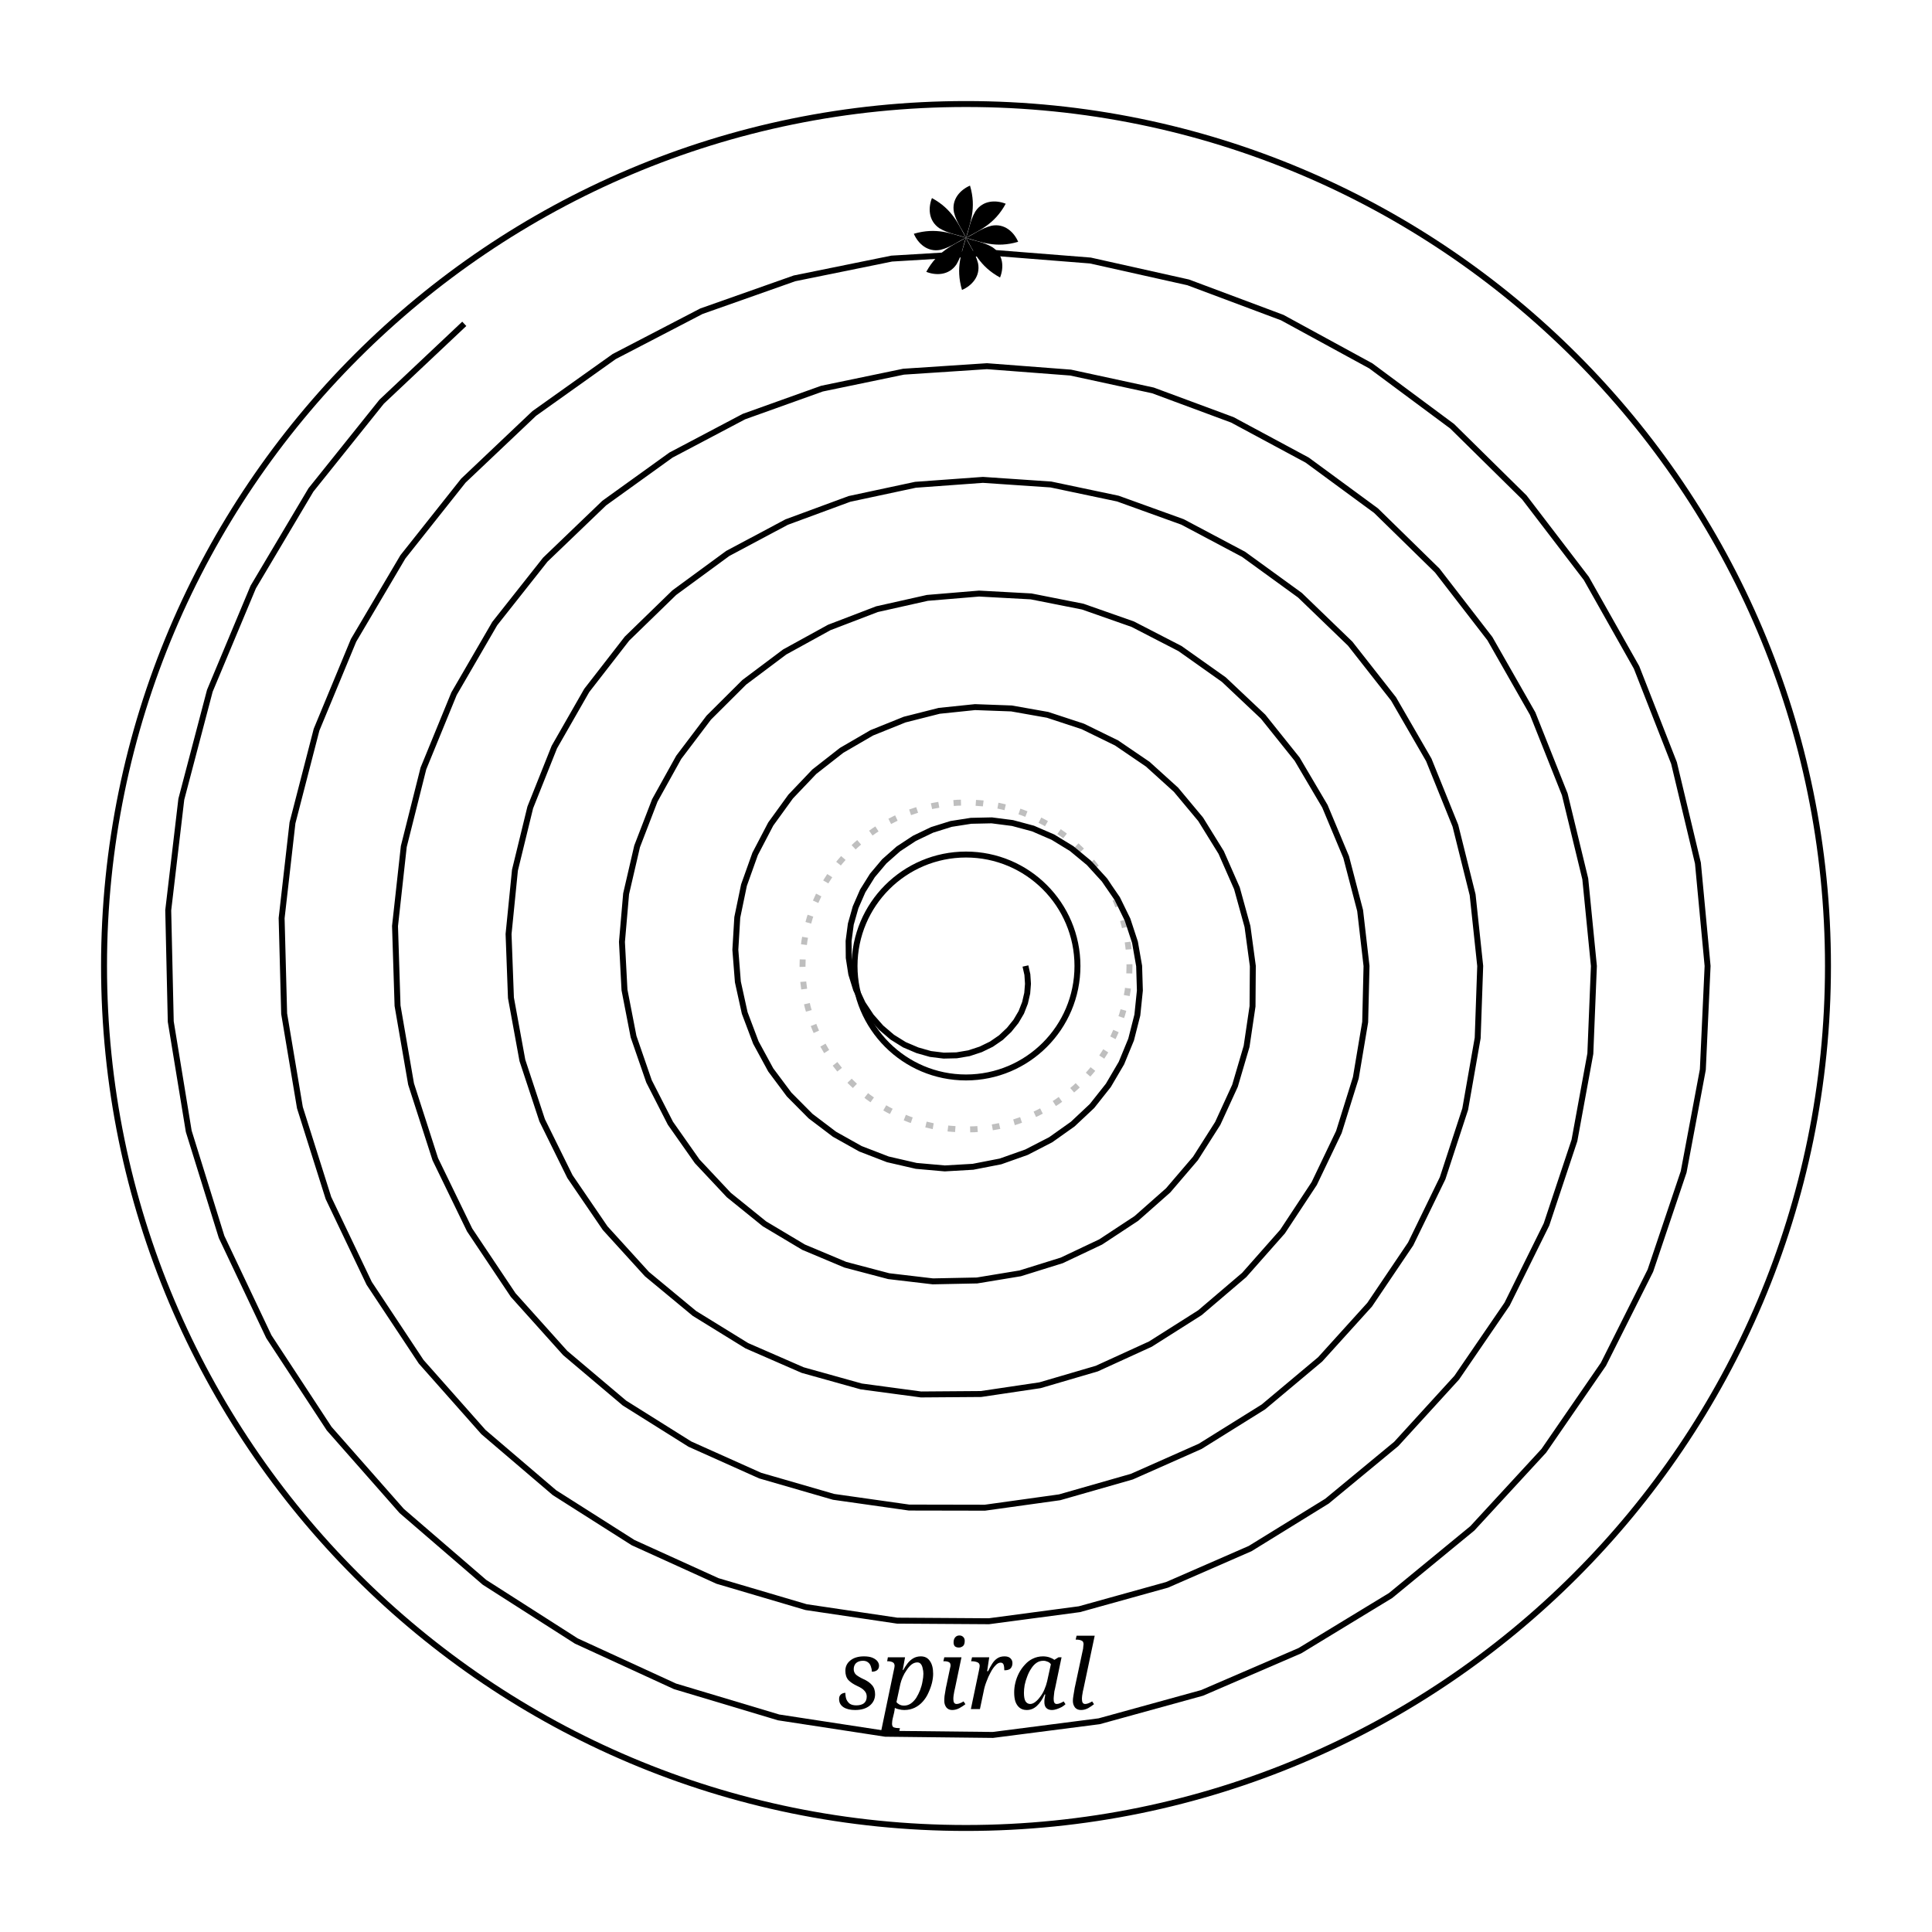
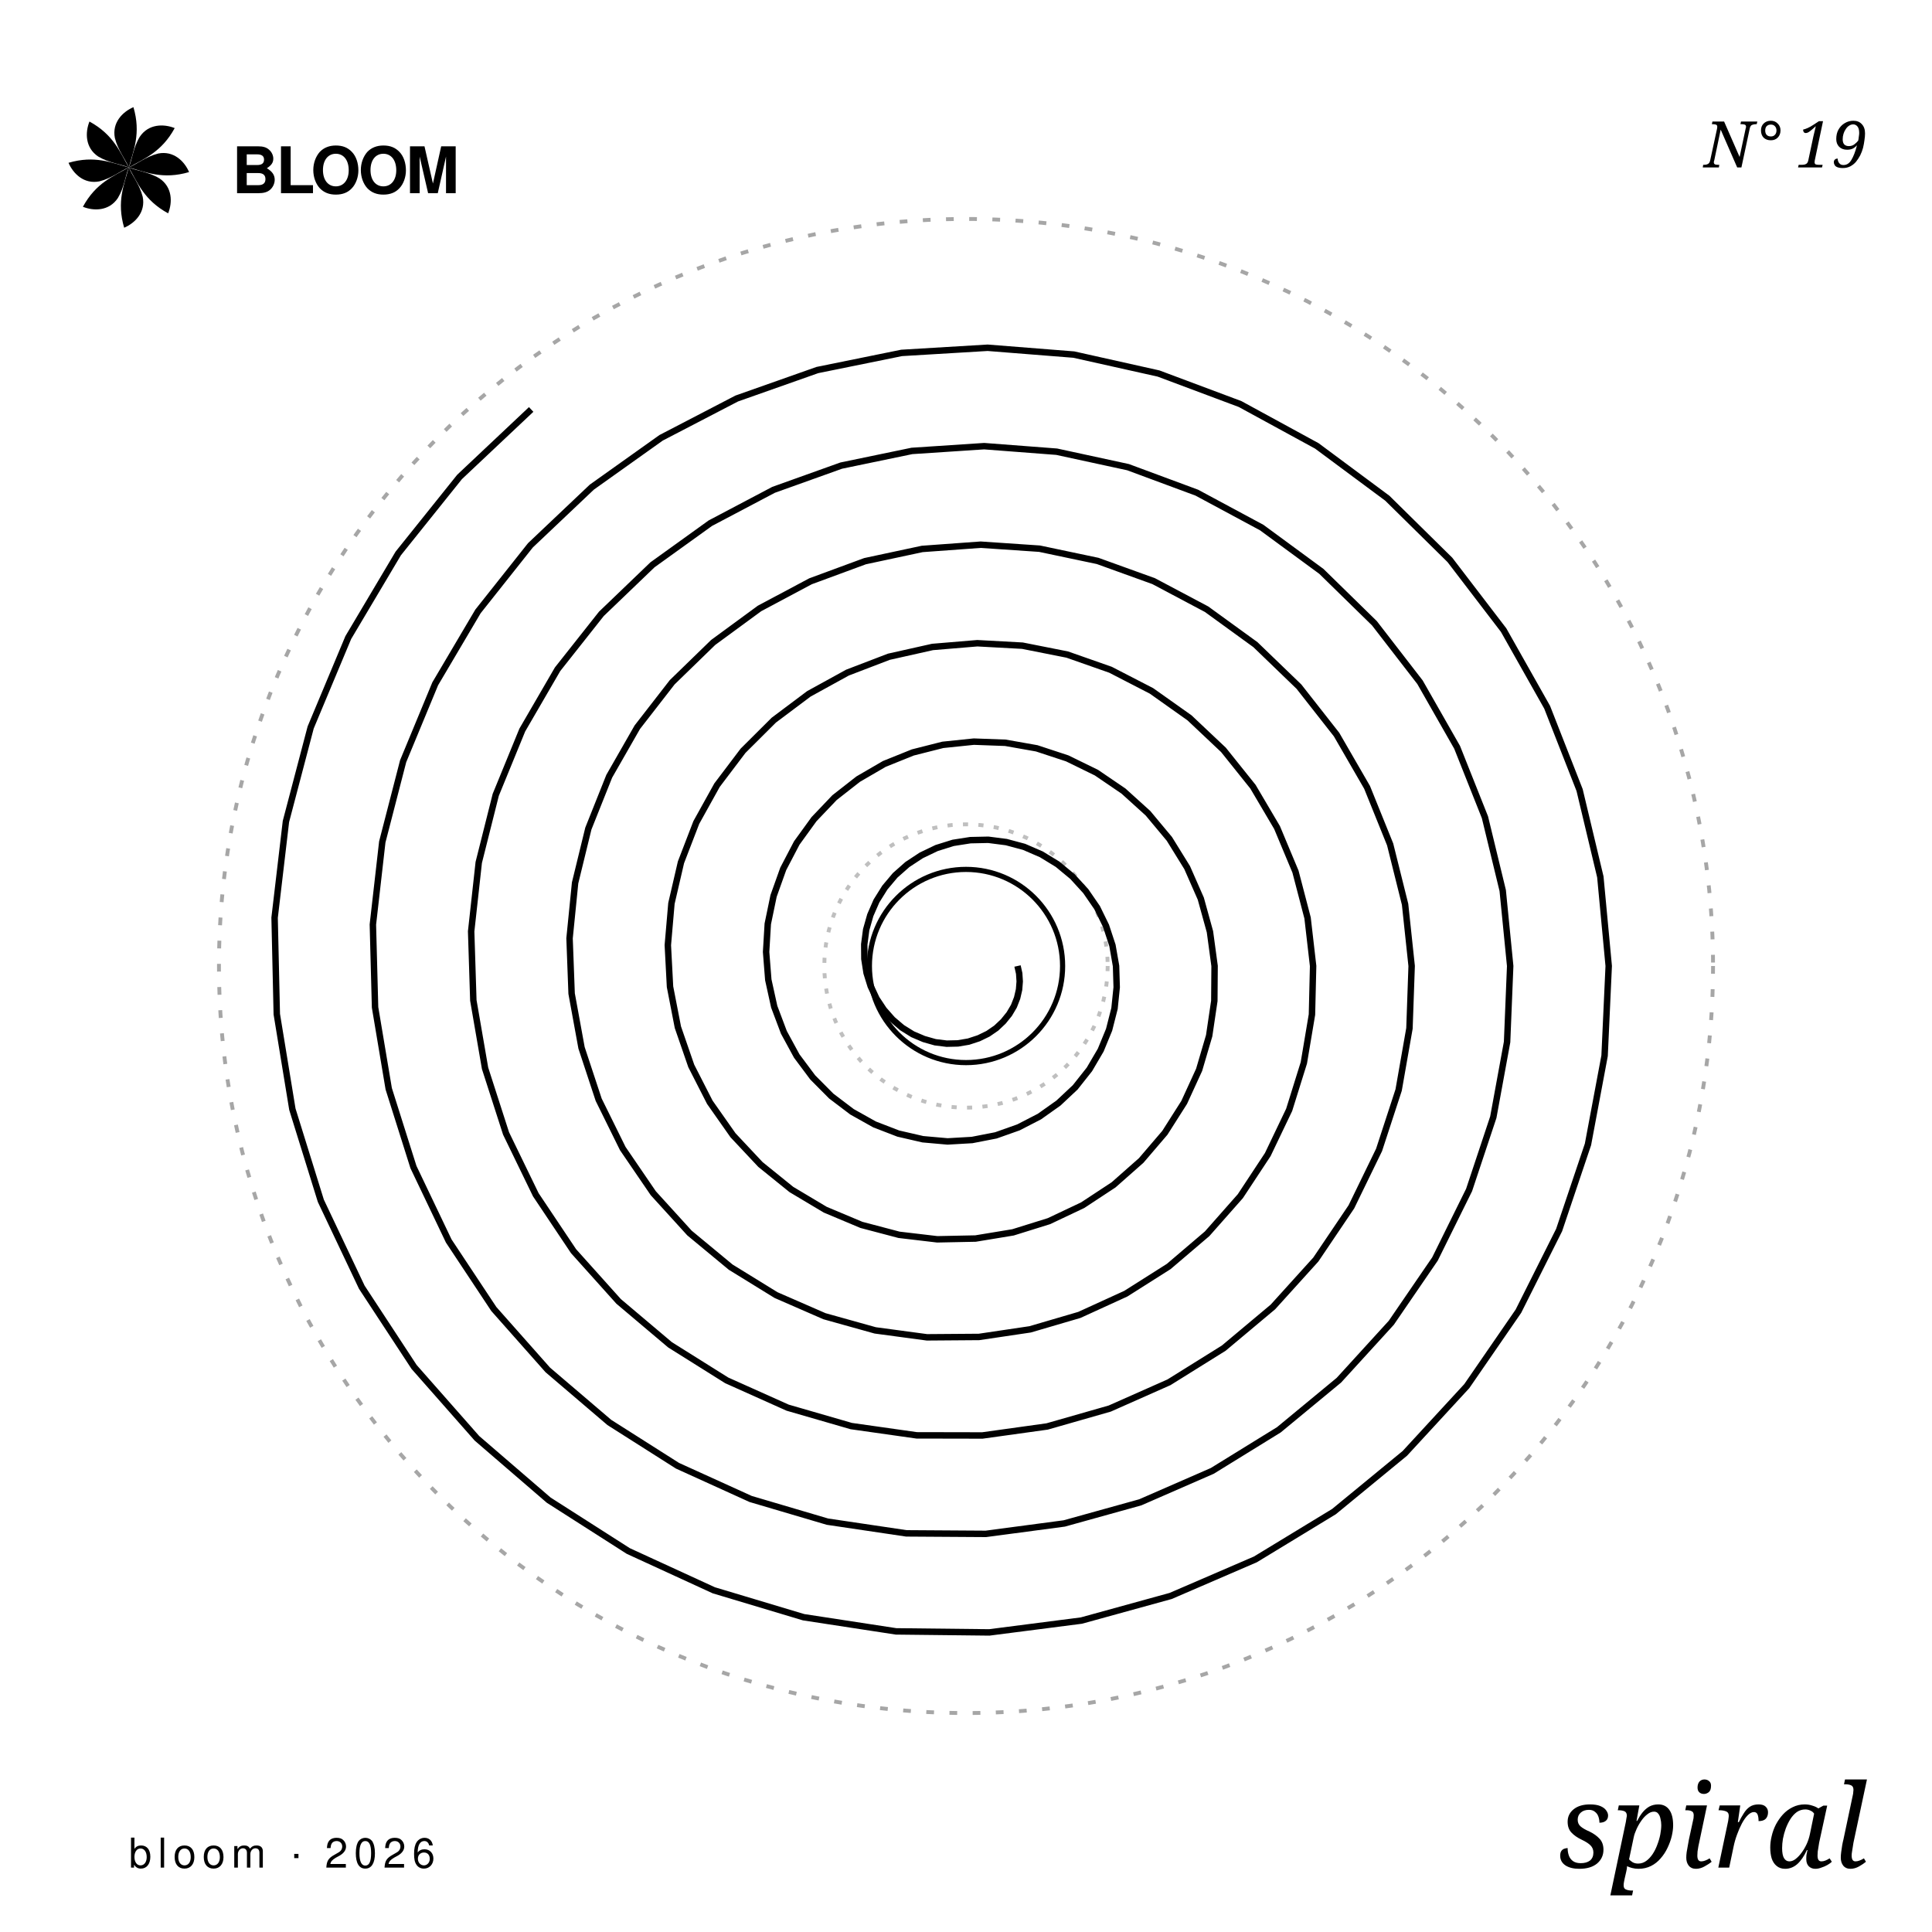
- <svg xmlns="http://www.w3.org/2000/svg" viewBox="-65 -65 130 130" width="480" height="480">
-   <g fill="none" stroke="#000" stroke-width="0.4">
-     <circle r="58" />
-     <circle r="7.5" />
-     <circle r="11" stroke-dasharray="0.5,1" opacity="0.25" />
+ <svg xmlns="http://www.w3.org/2000/svg" viewBox="-75 -75 150 150" width="600" height="600">
+   <circle r="58" fill="none" stroke="#000" stroke-width="0.3" stroke-dasharray="0.6,1.2" opacity="0.35" />
+   <circle r="7.5" fill="none" stroke="#000" stroke-width="0.4" />
+   <circle r="11" fill="none" stroke="#000" stroke-width="0.3" stroke-dasharray="0.4,0.8" opacity="0.25" />
+   <g fill="none" stroke="#000" stroke-width="0.5">
    <polyline points="4.00,0.00 4.13,0.58 4.17,1.20 4.12,1.83 3.97,2.48 3.72,3.12 3.36,3.73 2.90,4.30 2.35,4.82 1.71,5.26 0.99,5.61 0.20,5.87 -0.63,6.01 -1.50,6.03 -2.39,5.92 -3.27,5.67 -4.14,5.30 -4.96,4.79 -5.71,4.15 -6.38,3.39 -6.95,2.53 -7.40,1.57 -7.72,0.54 -7.89,-0.55 -7.90,-1.68 -7.75,-2.82 -7.43,-3.95 -6.95,-5.05 -6.30,-6.09 -5.50,-7.04 -4.55,-7.88 -3.47,-8.59 -2.28,-9.16 -1.00,-9.56 0.34,-9.77 1.73,-9.80 3.13,-9.62 4.51,-9.25 5.85,-8.67 7.11,-7.90 8.27,-6.94 9.30,-5.81 10.18,-4.53 10.87,-3.12 11.37,-1.60 11.65,-0.00 11.70,1.65 11.53,3.30 11.11,4.95 10.46,6.53 9.58,8.03 8.48,9.42 7.18,10.64 5.70,11.69 4.07,12.53 2.32,13.15 0.47,13.51 -1.43,13.62 -3.35,13.45 -5.26,13.01 -7.10,12.30 -8.85,11.32 -10.46,10.10 -11.90,8.65 -13.14,6.99 -14.14,5.15 -14.89,3.16 -15.35,1.07 -15.52,-1.09 -15.39,-3.27 -14.94,-5.44 -14.19,-7.54 -13.14,-9.55 -11.80,-11.40 -10.21,-13.07 -8.37,-14.51 -6.34,-15.69 -4.13,-16.58 -1.80,-17.17 0.61,-17.42 3.06,-17.33 5.49,-16.90 7.86,-16.12 10.13,-15.01 12.23,-13.58 14.13,-11.86 15.79,-9.87 17.17,-7.64 18.23,-5.23 18.94,-2.66 19.30,-0.00 19.28,2.71 18.88,5.41 18.10,8.06 16.94,10.59 15.44,12.95 13.60,15.10 11.46,16.99 9.06,18.57 6.44,19.81 3.65,20.68 0.74,21.16 -2.23,21.22 -5.20,20.87 -8.12,20.10 -10.93,18.92 -13.56,17.35 -15.96,15.41 -18.09,13.14 -19.89,10.58 -21.33,7.76 -22.37,4.75 -22.98,1.61 -23.15,-1.62 -22.87,-4.86 -22.13,-8.05 -20.94,-11.14 -19.33,-14.04 -17.31,-16.71 -14.92,-19.09 -12.20,-21.13 -9.20,-22.78 -5.99,-24.01 -2.60,-24.77 0.88,-25.06 4.38,-24.87 7.86,-24.18 11.22,-23.00 14.40,-21.36 17.35,-19.27 19.99,-16.78 22.28,-13.92 24.15,-10.75 25.58,-7.33 26.52,-3.73 26.95,-0.00 26.86,3.77 26.23,7.52 25.09,11.17 23.43,14.64 21.30,17.87 18.72,20.79 15.74,23.33 12.41,25.44 8.80,27.09 4.98,28.21 1.01,28.80 -3.03,28.83 -7.05,28.29 -10.99,27.19 -14.75,25.55 -18.27,23.38 -21.47,20.73 -24.28,17.64 -26.65,14.17 -28.52,10.38 -29.85,6.35 -30.62,2.14 -30.78,-2.15 -30.35,-6.45 -29.32,-10.67 -27.70,-14.73 -25.52,-18.54 -22.81,-22.03 -19.63,-25.12 -16.03,-27.76 -12.07,-29.87 -7.84,-31.43 -3.40,-32.38 1.14,-32.71 5.71,-32.40 10.22,-31.45 14.57,-29.88 18.68,-27.70 22.47,-24.95 25.85,-21.69 28.77,-17.97 31.14,-13.87 32.93,-9.44 34.09,-4.79 34.60,-0.00 34.43,4.84 33.59,9.63 32.07,14.28 29.92,18.70 27.16,22.79 23.83,26.47 20.01,29.67 15.76,32.32 11.16,34.36 6.30,35.75 1.27,36.45 -3.83,36.44 -8.91,35.72 -13.85,34.29 -18.58,32.17 -22.98,29.41 -26.97,26.04 -30.47,22.14 -33.40,17.76 -35.71,13.00 -37.34,7.94 -38.25,2.67 -38.42,-2.69 -37.83,-8.04 -36.51,-13.29 -34.45,-18.32 -31.71,-23.04 -28.31,-27.34 -24.34,-31.15 -19.85,-34.38 -14.94,-36.97 -9.69,-38.85 -4.20,-39.99 1.41,-40.36 7.04,-39.93 12.58,-38.73 17.92,-36.75 22.96,-34.04 27.59,-30.64 31.71,-26.61 35.25,-22.03 38.13,-16.98 40.29,-11.55 41.67,-5.86 42.25,-0.00 42.01,5.90 40.94,11.74 39.06,17.39 36.41,22.75 33.02,27.70 28.95,32.16 24.29,36.01 19.12,39.20 13.53,41.64 7.63,43.28 1.54,44.09 -4.63,44.05 -10.76,43.14 -16.72,41.38 -22.40,38.80 -27.69,35.44 -32.47,31.36 -36.66,26.63 -40.16,21.35 -42.90,15.61 -44.82,9.53 -45.88,3.21 -46.05,-3.22 -45.32,-9.63 -43.70,-15.90 -41.21,-21.91 -37.89,-27.53 -33.82,-32.66 -29.05,-37.18 -23.67,-41.01 -17.80,-44.06 -11.54,-46.27 -5.00,-47.60 1.68,-48.00 8.37,-47.47 14.95,-46.00 21.28,-43.63 27.24,-40.38 32.71,-36.32 37.57,-31.53 41.74,-26.08 45.12,-20.09 47.64,-13.66 49.25,-6.92 49.90,-0.00 49.58,6.97 48.29,13.85 46.05,20.50 42.89,26.80 38.88,32.62 34.07,37.84 28.57,42.36 22.47,46.07 15.89,48.91 8.96,50.82 1.81,51.74 -5.43,51.66 -12.61,50.56 -19.58,48.47 -26.22,45.42 -32.40,41.47 -37.97,36.67 -42.85,31.13 -46.91,24.94 -50.09,18.23 -52.30,11.12 -53.51,3.74 -53.68,-3.75 -52.80,-11.22 -50.88,-18.52 -47.96,-25.50 -44.08,-32.03 -39.32,-37.97 -33.76,-43.21" fill="none" />
  </g>
-   <text x="0" y="50" text-anchor="middle" font-family="EB Garamond, Georgia, serif" font-style="italic" font-size="6.5" fill="#000">spiral</text>
-   <g transform="translate(0 -49) scale(0.045)">
-     <path d="M 0,0 C 6,-22 16,-44 6,-78 C -8,-72 -22,-58 -18,-38 C -14,-22 -4,-10 0,0 Z" fill="#000" stroke="none" transform="rotate(0)" />
-     <path d="M 0,0 C 6,-22 16,-44 6,-78 C -8,-72 -22,-58 -18,-38 C -14,-22 -4,-10 0,0 Z" fill="#000" stroke="none" transform="rotate(45)" />
-     <path d="M 0,0 C 6,-22 16,-44 6,-78 C -8,-72 -22,-58 -18,-38 C -14,-22 -4,-10 0,0 Z" fill="#000" stroke="none" transform="rotate(90)" />
-     <path d="M 0,0 C 6,-22 16,-44 6,-78 C -8,-72 -22,-58 -18,-38 C -14,-22 -4,-10 0,0 Z" fill="#000" stroke="none" transform="rotate(135)" />
-     <path d="M 0,0 C 6,-22 16,-44 6,-78 C -8,-72 -22,-58 -18,-38 C -14,-22 -4,-10 0,0 Z" fill="#000" stroke="none" transform="rotate(180)" />
-     <path d="M 0,0 C 6,-22 16,-44 6,-78 C -8,-72 -22,-58 -18,-38 C -14,-22 -4,-10 0,0 Z" fill="#000" stroke="none" transform="rotate(225)" />
-     <path d="M 0,0 C 6,-22 16,-44 6,-78 C -8,-72 -22,-58 -18,-38 C -14,-22 -4,-10 0,0 Z" fill="#000" stroke="none" transform="rotate(270)" />
-     <path d="M 0,0 C 6,-22 16,-44 6,-78 C -8,-72 -22,-58 -18,-38 C -14,-22 -4,-10 0,0 Z" fill="#000" stroke="none" transform="rotate(315)" />
+   <g transform="translate(-65 -62)">
+     <g transform="scale(0.06)">
+       <path d="M 0,0 C 6,-22 16,-44 6,-78 C -8,-72 -22,-58 -18,-38 C -14,-22 -4,-10 0,0 Z" fill="#000" stroke="none" transform="rotate(0)" />
+       <path d="M 0,0 C 6,-22 16,-44 6,-78 C -8,-72 -22,-58 -18,-38 C -14,-22 -4,-10 0,0 Z" fill="#000" stroke="none" transform="rotate(45)" />
+       <path d="M 0,0 C 6,-22 16,-44 6,-78 C -8,-72 -22,-58 -18,-38 C -14,-22 -4,-10 0,0 Z" fill="#000" stroke="none" transform="rotate(90)" />
+       <path d="M 0,0 C 6,-22 16,-44 6,-78 C -8,-72 -22,-58 -18,-38 C -14,-22 -4,-10 0,0 Z" fill="#000" stroke="none" transform="rotate(135)" />
+       <path d="M 0,0 C 6,-22 16,-44 6,-78 C -8,-72 -22,-58 -18,-38 C -14,-22 -4,-10 0,0 Z" fill="#000" stroke="none" transform="rotate(180)" />
+       <path d="M 0,0 C 6,-22 16,-44 6,-78 C -8,-72 -22,-58 -18,-38 C -14,-22 -4,-10 0,0 Z" fill="#000" stroke="none" transform="rotate(225)" />
+       <path d="M 0,0 C 6,-22 16,-44 6,-78 C -8,-72 -22,-58 -18,-38 C -14,-22 -4,-10 0,0 Z" fill="#000" stroke="none" transform="rotate(270)" />
+       <path d="M 0,0 C 6,-22 16,-44 6,-78 C -8,-72 -22,-58 -18,-38 C -14,-22 -4,-10 0,0 Z" fill="#000" stroke="none" transform="rotate(315)" />
+     </g>
+     <text x="8" y="2" font-family="Helvetica, Arial Black, sans-serif" font-weight="900" font-size="5" letter-spacing="-0.2" fill="#000">BLOOM</text>
  </g>
+   <text x="70" y="-62" text-anchor="end" font-family="EB Garamond, Georgia, serif" font-style="italic" font-size="5" fill="#000">N° 19</text>
+   <text x="-65" y="70" font-family="Helvetica, Arial, sans-serif" font-size="3.2" letter-spacing="0.15em" fill="#000">bloom · 2026</text>
+   <text x="70" y="70" text-anchor="end" font-family="EB Garamond, Georgia, serif" font-style="italic" font-size="9" fill="#000">spiral</text>
</svg>
